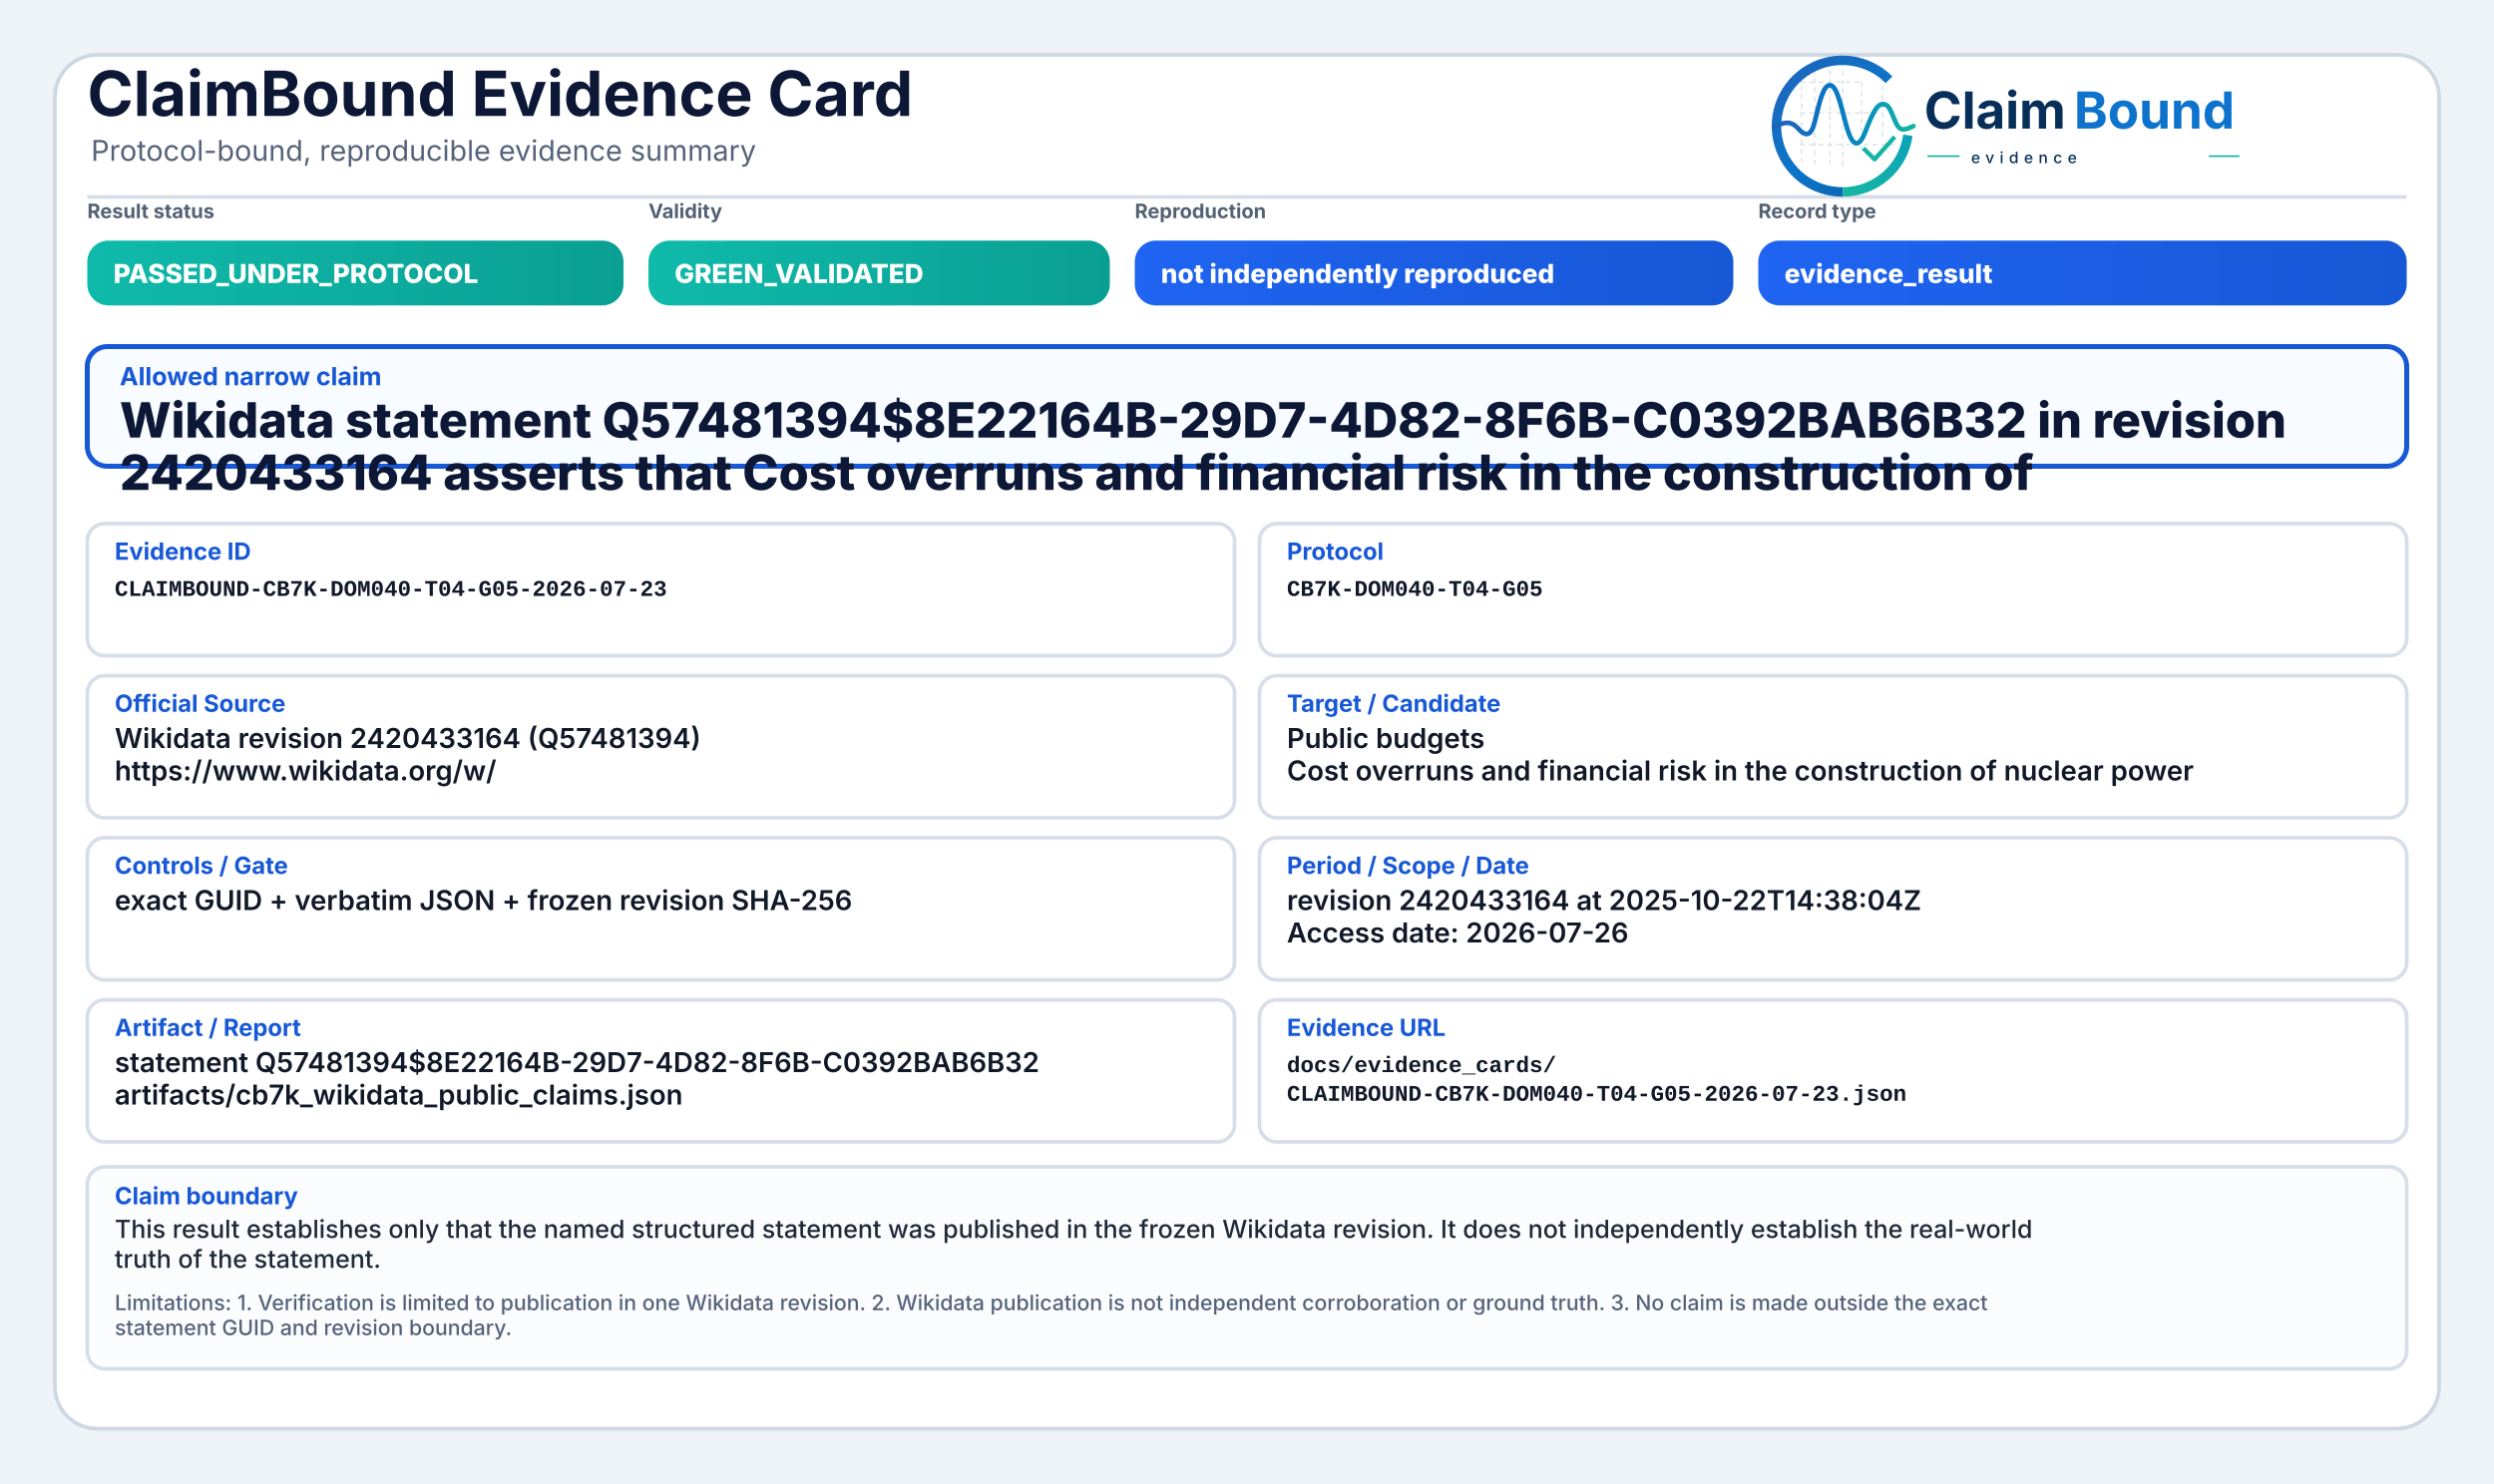
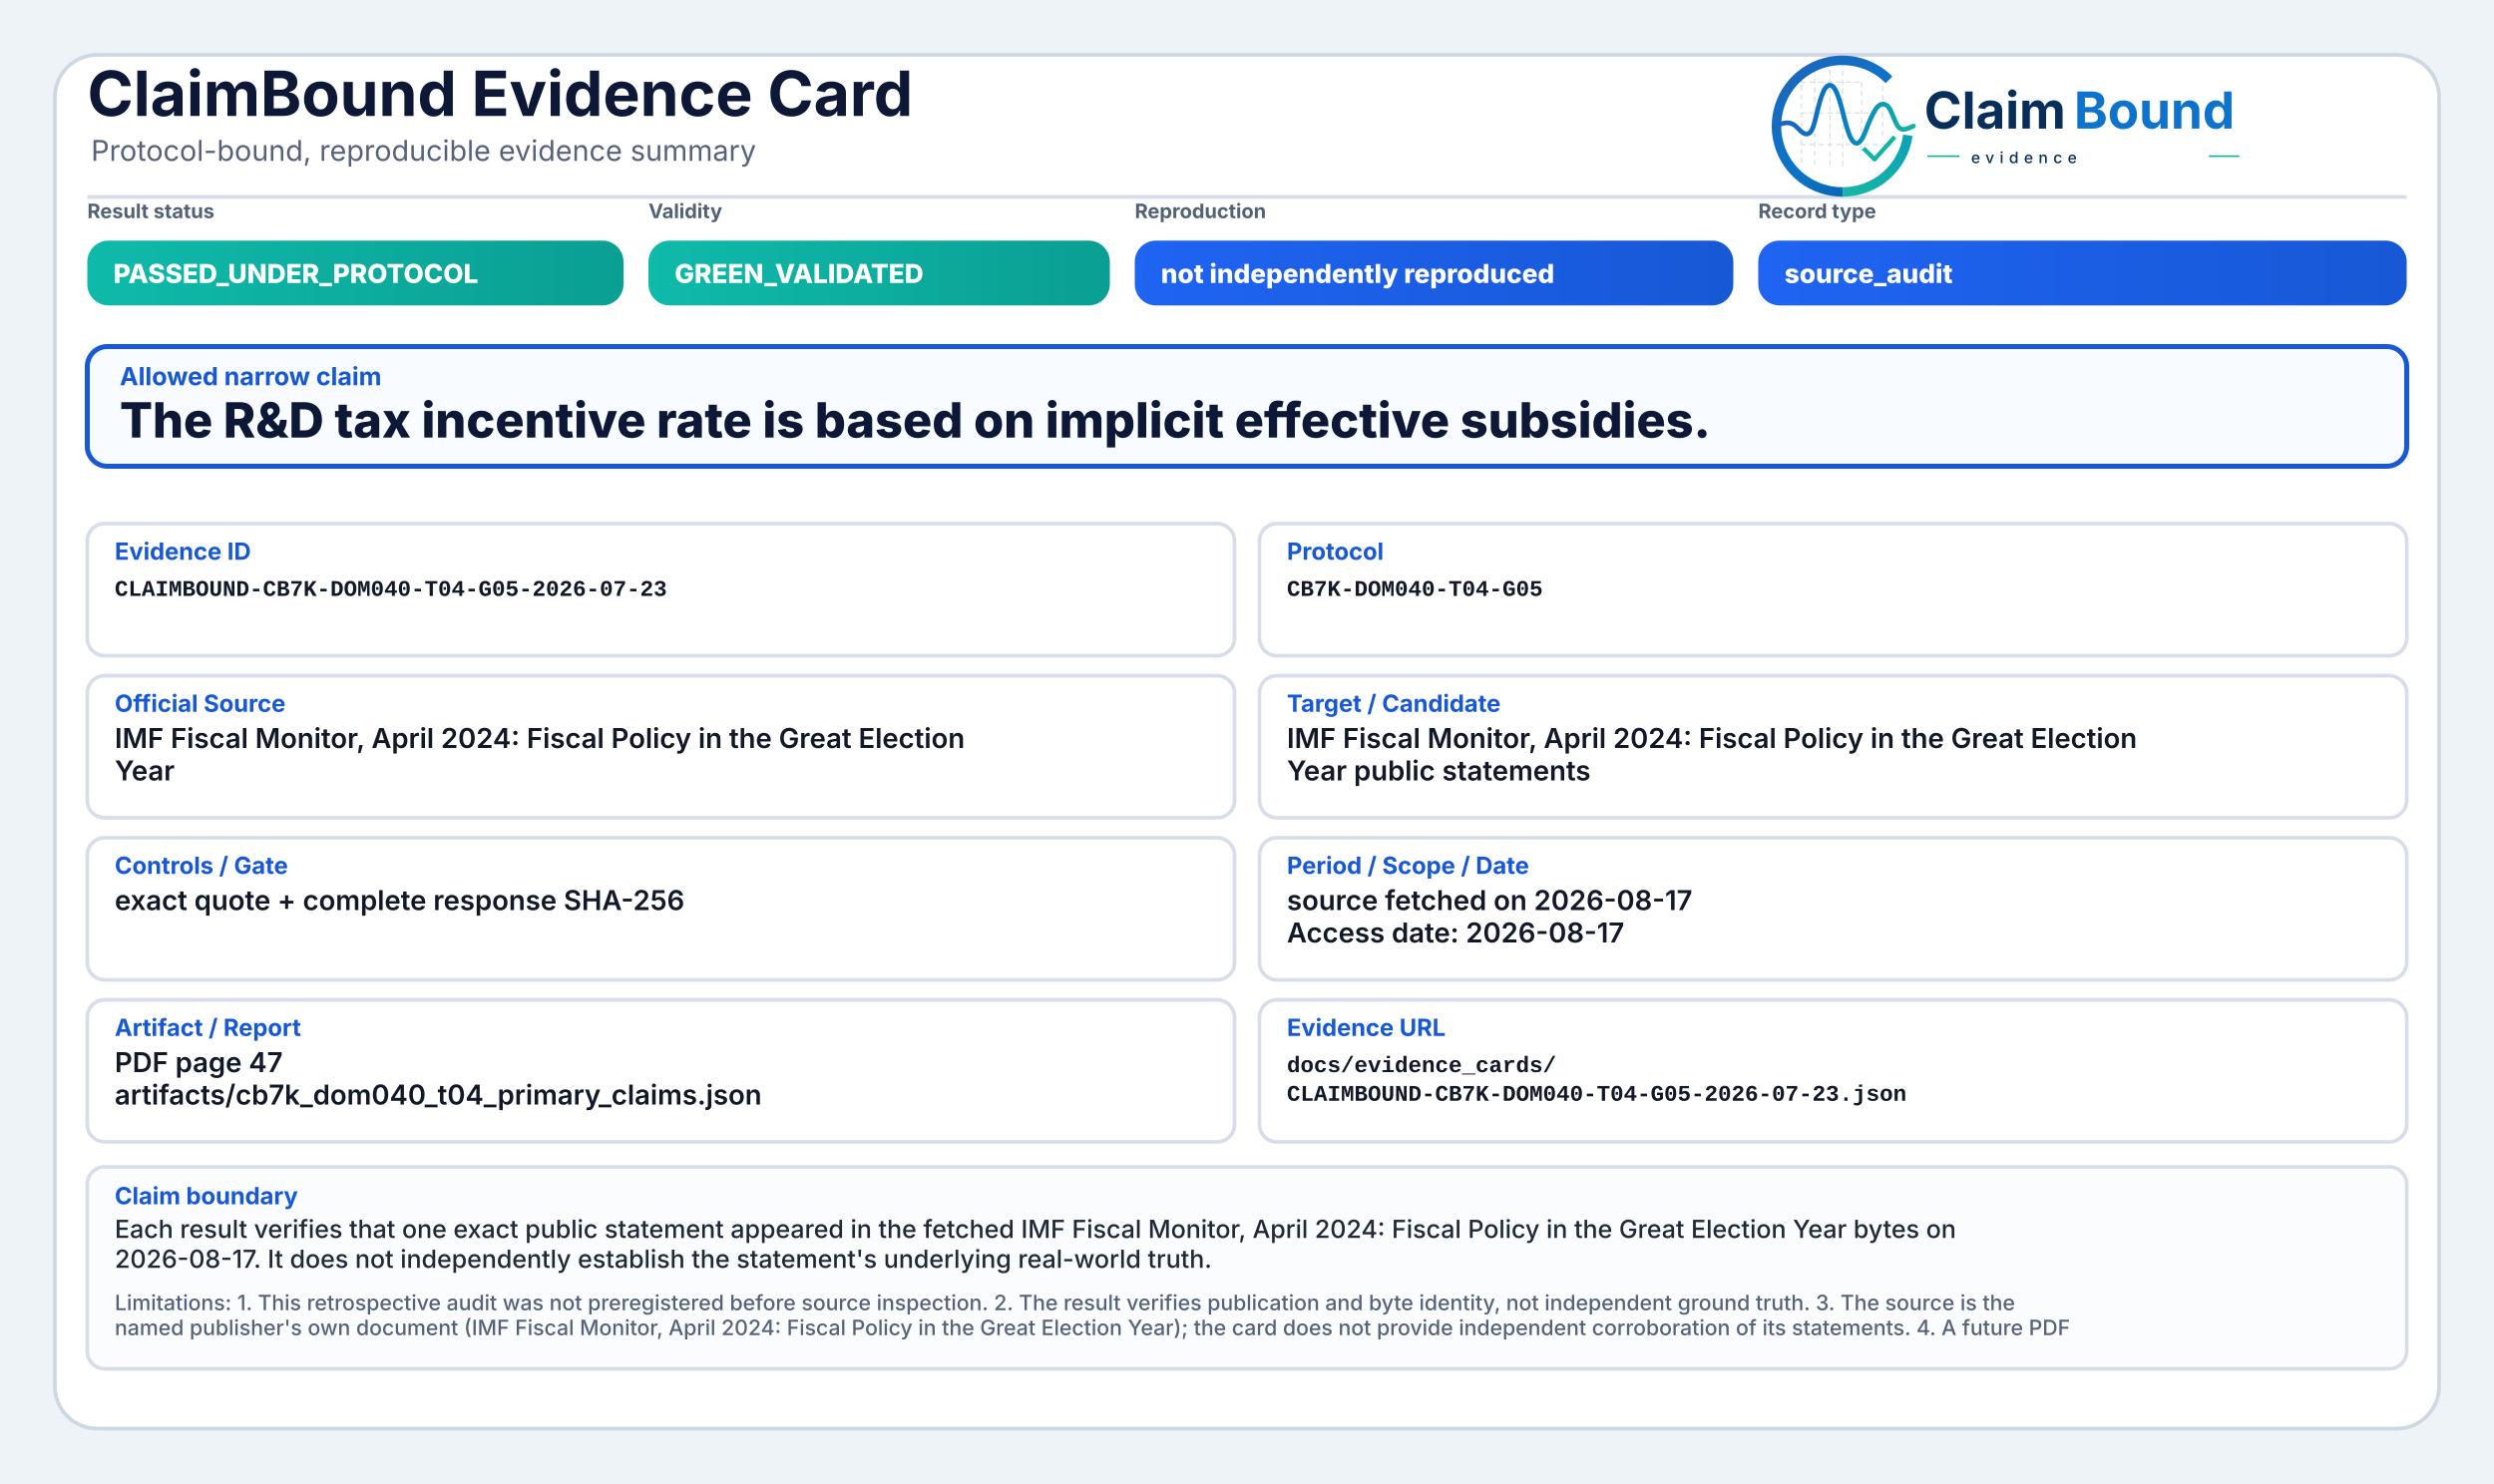
<svg xmlns="http://www.w3.org/2000/svg" width="2000" height="1190" viewBox="0 0 2000 1190" role="img" aria-label="ClaimBound Evidence Card">
  <defs>
    <linearGradient id="greenGrad" x1="0" y1="0" x2="1" y2="0">
      <stop offset="0%" stop-color="#0fbaaa" />
      <stop offset="100%" stop-color="#0a9f93" />
    </linearGradient>
    <linearGradient id="yellowGrad" x1="0" y1="0" x2="1" y2="0">
      <stop offset="0%" stop-color="#fbbf24" />
      <stop offset="100%" stop-color="#d97706" />
    </linearGradient>
    <linearGradient id="amberGrad" x1="0" y1="0" x2="1" y2="0">
      <stop offset="0%" stop-color="#f97316" />
      <stop offset="100%" stop-color="#c2410c" />
    </linearGradient>
    <linearGradient id="redGrad" x1="0" y1="0" x2="1" y2="0">
      <stop offset="0%" stop-color="#ef4444" />
      <stop offset="100%" stop-color="#b91c1c" />
    </linearGradient>
    <linearGradient id="grayGrad" x1="0" y1="0" x2="1" y2="0">
      <stop offset="0%" stop-color="#64748b" />
      <stop offset="100%" stop-color="#475569" />
    </linearGradient>
    <linearGradient id="blueGrad" x1="0" y1="0" x2="1" y2="0">
      <stop offset="0%" stop-color="#1f64f2" />
      <stop offset="100%" stop-color="#1758d6" />
    </linearGradient>
    <linearGradient id="logoRingBlue" x1="73" y1="453" x2="348" y2="793" gradientUnits="userSpaceOnUse">
      <stop offset="0" stop-color="#1E64BA" />
      <stop offset="0.55" stop-color="#0C75C8" />
      <stop offset="1" stop-color="#0A5FAB" />
    </linearGradient>
    <linearGradient id="logoRingTeal" x1="221" y1="792" x2="403" y2="594" gradientUnits="userSpaceOnUse">
      <stop offset="0" stop-color="#18B7A3" />
      <stop offset="1" stop-color="#089EBC" />
    </linearGradient>
    <linearGradient id="logoSignalGradient" x1="61" y1="628" x2="404" y2="628" gradientUnits="userSpaceOnUse">
      <stop offset="0" stop-color="#1E64BA" />
      <stop offset="0.43" stop-color="#0877C4" />
      <stop offset="0.72" stop-color="#0A97BB" />
      <stop offset="1" stop-color="#14B69E" />
    </linearGradient>
  </defs>
  <rect x="0" y="0" width="2000" height="1190" fill="#eef3f8" />
  <rect x="44" y="44" width="1912" height="1102" rx="34" fill="#ffffff" stroke="#cfd7e3" stroke-width="3" />
  <path d="M70 158 H1930" stroke="#d7dde7" stroke-width="3" />
  <text x="70" y="93" font-family="Inter, Segoe UI, Arial, sans-serif" font-size="50" font-weight="750" fill="#0d1736">ClaimBound Evidence Card</text>
  <text x="73" y="129" font-family="Inter, Segoe UI, Arial, sans-serif" font-size="23" font-weight="400" fill="#55627a">Protocol-bound, reproducible evidence summary</text>
  <g aria-label="ClaimBound evidence logo" transform="translate(1415,52) scale(0.33) translate(-40,-478)">
    <g stroke-linecap="butt" stroke-linejoin="round">
      <g stroke="#CBD3DC" stroke-width="3.2" stroke-linecap="round" stroke-dasharray="10 12" opacity="0.72">
        <path d="M130 507V714" />
        <path d="M162 490V719" />
        <path d="M199 491V719" />
        <path d="M230 471V726" />
        <path d="M276 521V690" />
        <path d="M327 508V650" />
        <path d="M128 520H277" />
        <path d="M128 595H327" />
        <path d="M128 672H355" />
      </g>
      <path d="M342.6 514.3A160 160 0 1 0 230 787" fill="none" stroke="url(#logoRingBlue)" stroke-width="23" />
      <path d="M230 787A160 160 0 0 0 388.4 649.3" fill="none" stroke="url(#logoRingTeal)" stroke-width="23" />
      <path d="M63 629.5C87 616.4 104.3 613.6 121.2 632.2C140.7 653.8 153.4 651.6 162.1 616.2C173.8 568.5 182.5 527.5 198.9 527.5C217.5 527.5 228.4 590.6 240.3 630.8C253.4 675.4 268.6 682.8 284.6 641.5C303.5 592.9 315.2 567.6 333.7 574.7C352.6 582 355.7 635.1 376.6 634.9C386.2 634.8 394 630.4 402 626.8" fill="none" stroke="url(#logoSignalGradient)" stroke-width="11.5" stroke-linecap="round" />
      <path d="M284 684.5L307.5 707.7L353 657" fill="none" stroke="#12B4A4" stroke-width="10.5" stroke-linecap="square" />
    </g>
    <text x="428" y="633" font-family="Inter, Segoe UI, Arial, sans-serif" font-size="124" font-weight="750" fill="#082F59" text-rendering="geometricPrecision">Claim</text>
    <text x="792" y="633" font-family="Inter, Segoe UI, Arial, sans-serif" font-size="124" font-weight="750" fill="#0E73CC" text-rendering="geometricPrecision">Bound</text>
    <line x1="436" y1="700" x2="514" y2="700" stroke="#11AFA9" stroke-width="4" />
    <text x="542" y="717" font-family="Inter, Segoe UI, Arial, sans-serif" font-size="38" font-weight="500" letter-spacing="13" fill="#082F59">evidence</text>
    <line x1="1120" y1="700" x2="1194" y2="700" stroke="#11AFA9" stroke-width="4" />
  </g>
  <text x="70" y="175" font-family="Inter, Segoe UI, Arial, sans-serif" font-size="16" font-weight="650" fill="#536174">Result status</text>
  <rect x="70" y="193" width="430" height="52" rx="17" fill="url(#greenGrad)" />
  <text x="91" y="227" font-family="Inter, Segoe UI, Arial, sans-serif" font-size="21" font-weight="800" fill="#ffffff">PASSED_UNDER_PROTOCOL</text>
  <text x="520" y="175" font-family="Inter, Segoe UI, Arial, sans-serif" font-size="16" font-weight="650" fill="#536174">Validity</text>
  <rect x="520" y="193" width="370" height="52" rx="17" fill="url(#greenGrad)" />
  <text x="541" y="227" font-family="Inter, Segoe UI, Arial, sans-serif" font-size="21" font-weight="800" fill="#ffffff">GREEN_VALIDATED</text>
  <text x="910" y="175" font-family="Inter, Segoe UI, Arial, sans-serif" font-size="16" font-weight="650" fill="#536174">Reproduction</text>
  <rect x="910" y="193" width="480" height="52" rx="17" fill="url(#blueGrad)" />
  <text x="931" y="227" font-family="Inter, Segoe UI, Arial, sans-serif" font-size="21" font-weight="800" fill="#ffffff">not independently reproduced</text>
  <text x="1410" y="175" font-family="Inter, Segoe UI, Arial, sans-serif" font-size="16" font-weight="650" fill="#536174">Record type</text>
  <rect x="1410" y="193" width="520" height="52" rx="17" fill="url(#blueGrad)" />
-   <text x="1431" y="227" font-family="Inter, Segoe UI, Arial, sans-serif" font-size="21" font-weight="800" fill="#ffffff">evidence_result</text>
+   <text x="1431" y="227" font-family="Inter, Segoe UI, Arial, sans-serif" font-size="21" font-weight="800" fill="#ffffff">source_audit</text>
  <rect x="70" y="278" width="1860" height="96" rx="16" fill="#f8fbff" stroke="#1758d6" stroke-width="4" />
  <text x="96" y="309" font-family="Inter, Segoe UI, Arial, sans-serif" font-size="20" font-weight="750" fill="#1758d6">Allowed narrow claim</text>
-   <text x="96" y="351" font-family="Inter, Segoe UI, Arial, sans-serif" font-size="39" font-weight="800" fill="#0d1736">Wikidata statement Q57481394$8E22164B-29D7-4D82-8F6B-C0392BAB6B32 in revision</text>
-   <text x="96" y="393" font-family="Inter, Segoe UI, Arial, sans-serif" font-size="39" font-weight="800" fill="#0d1736">2420433164 asserts that Cost overruns and financial risk in the construction of</text>
+   <text x="96" y="351" font-family="Inter, Segoe UI, Arial, sans-serif" font-size="39" font-weight="800" fill="#0d1736">The R&amp;D tax incentive rate is based on implicit effective subsidies.</text>
  <rect x="70" y="420" width="920" height="106" rx="14" fill="#ffffff" stroke="#d8dee9" stroke-width="3" />
  <text x="92" y="449" font-family="Inter, Segoe UI, Arial, sans-serif" font-size="19" font-weight="750" fill="#1758d6">Evidence ID</text>
  <text x="92" y="478" font-family="SFMono-Regular, Consolas, Liberation Mono, monospace" font-size="18" font-weight="600" fill="#111827">CLAIMBOUND-CB7K-DOM040-T04-G05-2026-07-23</text>
  <rect x="1010" y="420" width="920" height="106" rx="14" fill="#ffffff" stroke="#d8dee9" stroke-width="3" />
  <text x="1032" y="449" font-family="Inter, Segoe UI, Arial, sans-serif" font-size="19" font-weight="750" fill="#1758d6">Protocol</text>
  <text x="1032" y="478" font-family="SFMono-Regular, Consolas, Liberation Mono, monospace" font-size="18" font-weight="600" fill="#111827">CB7K-DOM040-T04-G05</text>
  <rect x="70" y="542" width="920" height="114" rx="14" fill="#ffffff" stroke="#d8dee9" stroke-width="3" />
  <text x="92" y="571" font-family="Inter, Segoe UI, Arial, sans-serif" font-size="19" font-weight="750" fill="#1758d6">Official Source</text>
-   <text x="92" y="600" font-family="Inter, Segoe UI, Arial, sans-serif" font-size="22" font-weight="600" fill="#111827">Wikidata revision 2420433164 (Q57481394)</text>
-   <text x="92" y="626" font-family="Inter, Segoe UI, Arial, sans-serif" font-size="22" font-weight="600" fill="#111827">https://www.wikidata.org/w/</text>
+   <text x="92" y="600" font-family="Inter, Segoe UI, Arial, sans-serif" font-size="22" font-weight="600" fill="#111827">IMF Fiscal Monitor, April 2024: Fiscal Policy in the Great Election</text>
+   <text x="92" y="626" font-family="Inter, Segoe UI, Arial, sans-serif" font-size="22" font-weight="600" fill="#111827">Year</text>
  <rect x="1010" y="542" width="920" height="114" rx="14" fill="#ffffff" stroke="#d8dee9" stroke-width="3" />
  <text x="1032" y="571" font-family="Inter, Segoe UI, Arial, sans-serif" font-size="19" font-weight="750" fill="#1758d6">Target / Candidate</text>
-   <text x="1032" y="600" font-family="Inter, Segoe UI, Arial, sans-serif" font-size="22" font-weight="600" fill="#111827">Public budgets</text>
-   <text x="1032" y="626" font-family="Inter, Segoe UI, Arial, sans-serif" font-size="22" font-weight="600" fill="#111827">Cost overruns and financial risk in the construction of nuclear power</text>
+   <text x="1032" y="600" font-family="Inter, Segoe UI, Arial, sans-serif" font-size="22" font-weight="600" fill="#111827">IMF Fiscal Monitor, April 2024: Fiscal Policy in the Great Election</text>
+   <text x="1032" y="626" font-family="Inter, Segoe UI, Arial, sans-serif" font-size="22" font-weight="600" fill="#111827">Year public statements</text>
  <rect x="70" y="672" width="920" height="114" rx="14" fill="#ffffff" stroke="#d8dee9" stroke-width="3" />
  <text x="92" y="701" font-family="Inter, Segoe UI, Arial, sans-serif" font-size="19" font-weight="750" fill="#1758d6">Controls / Gate</text>
-   <text x="92" y="730" font-family="Inter, Segoe UI, Arial, sans-serif" font-size="22" font-weight="600" fill="#111827">exact GUID + verbatim JSON + frozen revision SHA-256</text>
+   <text x="92" y="730" font-family="Inter, Segoe UI, Arial, sans-serif" font-size="22" font-weight="600" fill="#111827">exact quote + complete response SHA-256</text>
  <rect x="1010" y="672" width="920" height="114" rx="14" fill="#ffffff" stroke="#d8dee9" stroke-width="3" />
  <text x="1032" y="701" font-family="Inter, Segoe UI, Arial, sans-serif" font-size="19" font-weight="750" fill="#1758d6">Period / Scope / Date</text>
-   <text x="1032" y="730" font-family="Inter, Segoe UI, Arial, sans-serif" font-size="22" font-weight="600" fill="#111827">revision 2420433164 at 2025-10-22T14:38:04Z</text>
-   <text x="1032" y="756" font-family="Inter, Segoe UI, Arial, sans-serif" font-size="22" font-weight="600" fill="#111827">Access date: 2026-07-26</text>
+   <text x="1032" y="730" font-family="Inter, Segoe UI, Arial, sans-serif" font-size="22" font-weight="600" fill="#111827">source fetched on 2026-08-17</text>
+   <text x="1032" y="756" font-family="Inter, Segoe UI, Arial, sans-serif" font-size="22" font-weight="600" fill="#111827">Access date: 2026-08-17</text>
  <rect x="70" y="802" width="920" height="114" rx="14" fill="#ffffff" stroke="#d8dee9" stroke-width="3" />
  <text x="92" y="831" font-family="Inter, Segoe UI, Arial, sans-serif" font-size="19" font-weight="750" fill="#1758d6">Artifact / Report</text>
-   <text x="92" y="860" font-family="Inter, Segoe UI, Arial, sans-serif" font-size="22" font-weight="600" fill="#111827">statement Q57481394$8E22164B-29D7-4D82-8F6B-C0392BAB6B32</text>
-   <text x="92" y="886" font-family="Inter, Segoe UI, Arial, sans-serif" font-size="22" font-weight="600" fill="#111827">artifacts/cb7k_wikidata_public_claims.json</text>
+   <text x="92" y="860" font-family="Inter, Segoe UI, Arial, sans-serif" font-size="22" font-weight="600" fill="#111827">PDF page 47</text>
+   <text x="92" y="886" font-family="Inter, Segoe UI, Arial, sans-serif" font-size="22" font-weight="600" fill="#111827">artifacts/cb7k_dom040_t04_primary_claims.json</text>
  <rect x="1010" y="802" width="920" height="114" rx="14" fill="#ffffff" stroke="#d8dee9" stroke-width="3" />
  <text x="1032" y="831" font-family="Inter, Segoe UI, Arial, sans-serif" font-size="19" font-weight="750" fill="#1758d6">Evidence URL</text>
  <text x="1032" y="860" font-family="SFMono-Regular, Consolas, Liberation Mono, monospace" font-size="18" font-weight="600" fill="#111827">docs/evidence_cards/</text>
  <text x="1032" y="883" font-family="SFMono-Regular, Consolas, Liberation Mono, monospace" font-size="18" font-weight="600" fill="#111827">CLAIMBOUND-CB7K-DOM040-T04-G05-2026-07-23.json</text>
  <rect x="70" y="936" width="1860" height="162" rx="14" fill="#fbfcfe" stroke="#d8dee9" stroke-width="3" />
  <text x="92" y="966" font-family="Inter, Segoe UI, Arial, sans-serif" font-size="19" font-weight="750" fill="#1758d6">Claim boundary</text>
-   <text x="92" y="993" font-family="Inter, Segoe UI, Arial, sans-serif" font-size="20" font-weight="500" fill="#1f2937">This result establishes only that the named structured statement was published in the frozen Wikidata revision. It does not independently establish the real-world</text>
-   <text x="92" y="1017" font-family="Inter, Segoe UI, Arial, sans-serif" font-size="20" font-weight="500" fill="#1f2937">truth of the statement.</text>
-   <text x="92" y="1051" font-family="Inter, Segoe UI, Arial, sans-serif" font-size="17" font-weight="500" fill="#55627a">Limitations: 1. Verification is limited to publication in one Wikidata revision. 2. Wikidata publication is not independent corroboration or ground truth. 3. No claim is made outside the exact</text>
-   <text x="92" y="1071" font-family="Inter, Segoe UI, Arial, sans-serif" font-size="17" font-weight="500" fill="#55627a">statement GUID and revision boundary.</text>
+   <text x="92" y="993" font-family="Inter, Segoe UI, Arial, sans-serif" font-size="20" font-weight="500" fill="#1f2937">Each result verifies that one exact public statement appeared in the fetched IMF Fiscal Monitor, April 2024: Fiscal Policy in the Great Election Year bytes on</text>
+   <text x="92" y="1017" font-family="Inter, Segoe UI, Arial, sans-serif" font-size="20" font-weight="500" fill="#1f2937">2026-08-17. It does not independently establish the statement's underlying real-world truth.</text>
+   <text x="92" y="1051" font-family="Inter, Segoe UI, Arial, sans-serif" font-size="17" font-weight="500" fill="#55627a">Limitations: 1. This retrospective audit was not preregistered before source inspection. 2. The result verifies publication and byte identity, not independent ground truth. 3. The source is the</text>
+   <text x="92" y="1071" font-family="Inter, Segoe UI, Arial, sans-serif" font-size="17" font-weight="500" fill="#55627a">named publisher's own document (IMF Fiscal Monitor, April 2024: Fiscal Policy in the Great Election Year); the card does not provide independent corroboration of its statements. 4. A future PDF</text>
</svg>
